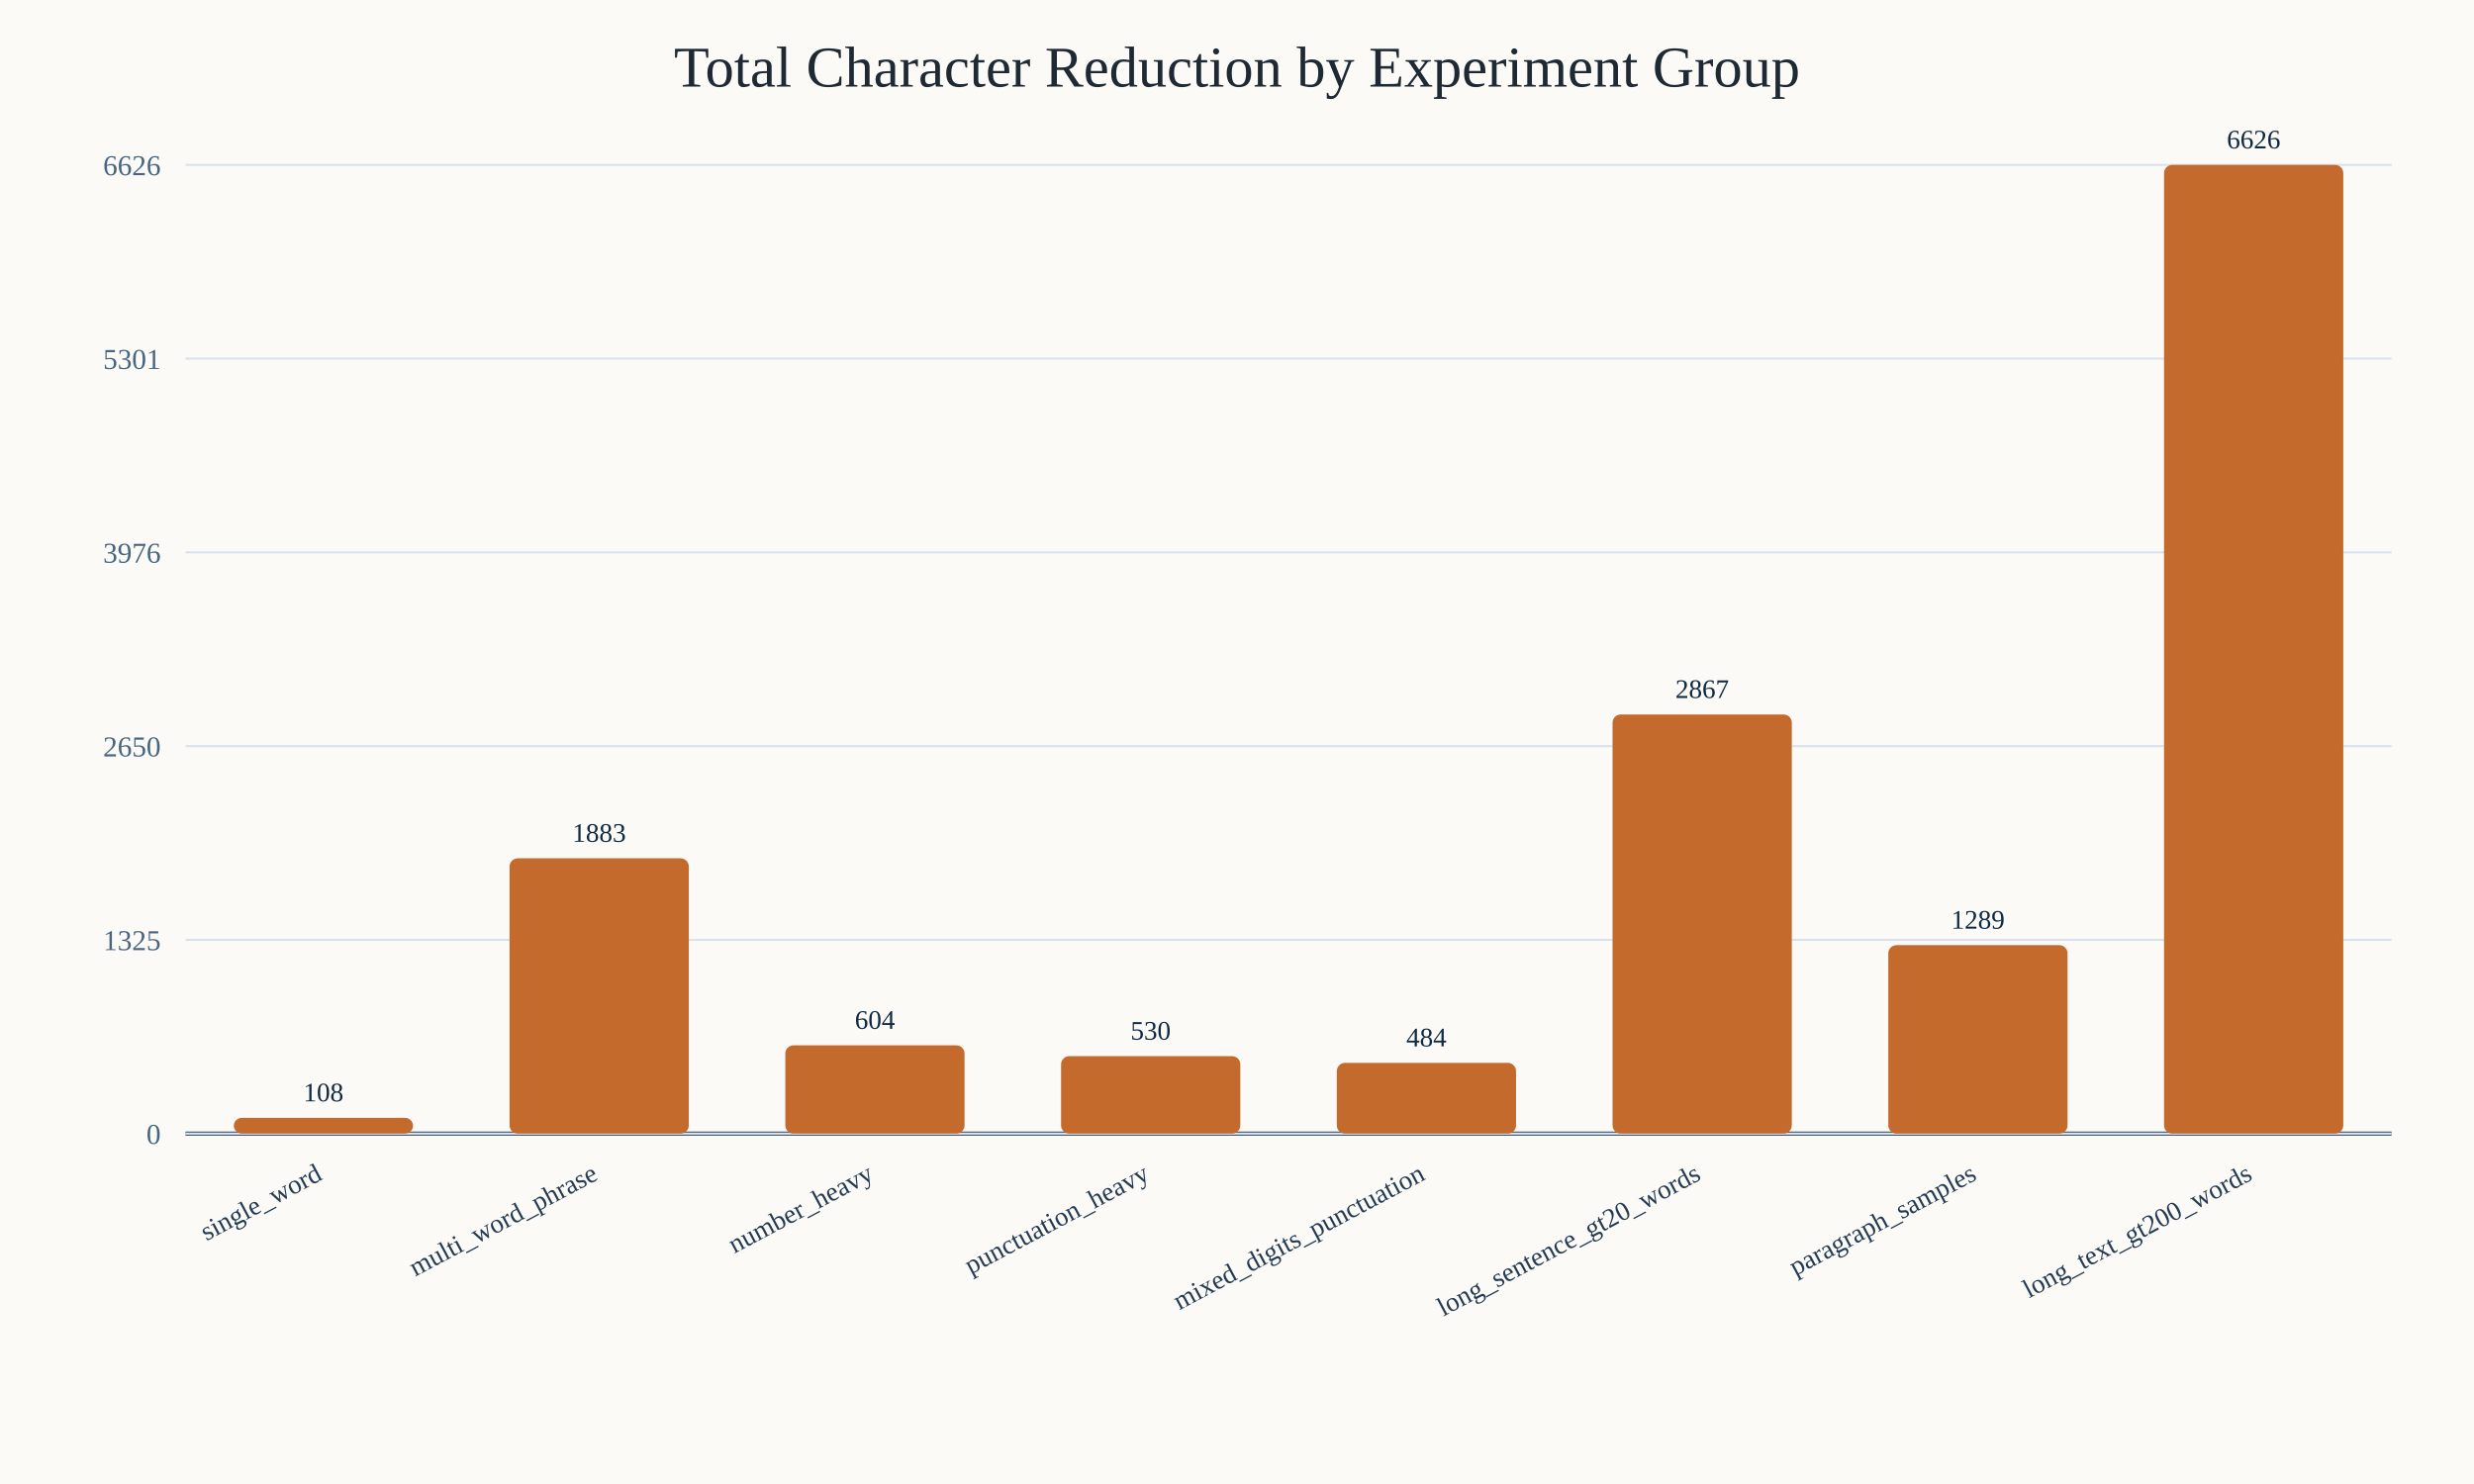
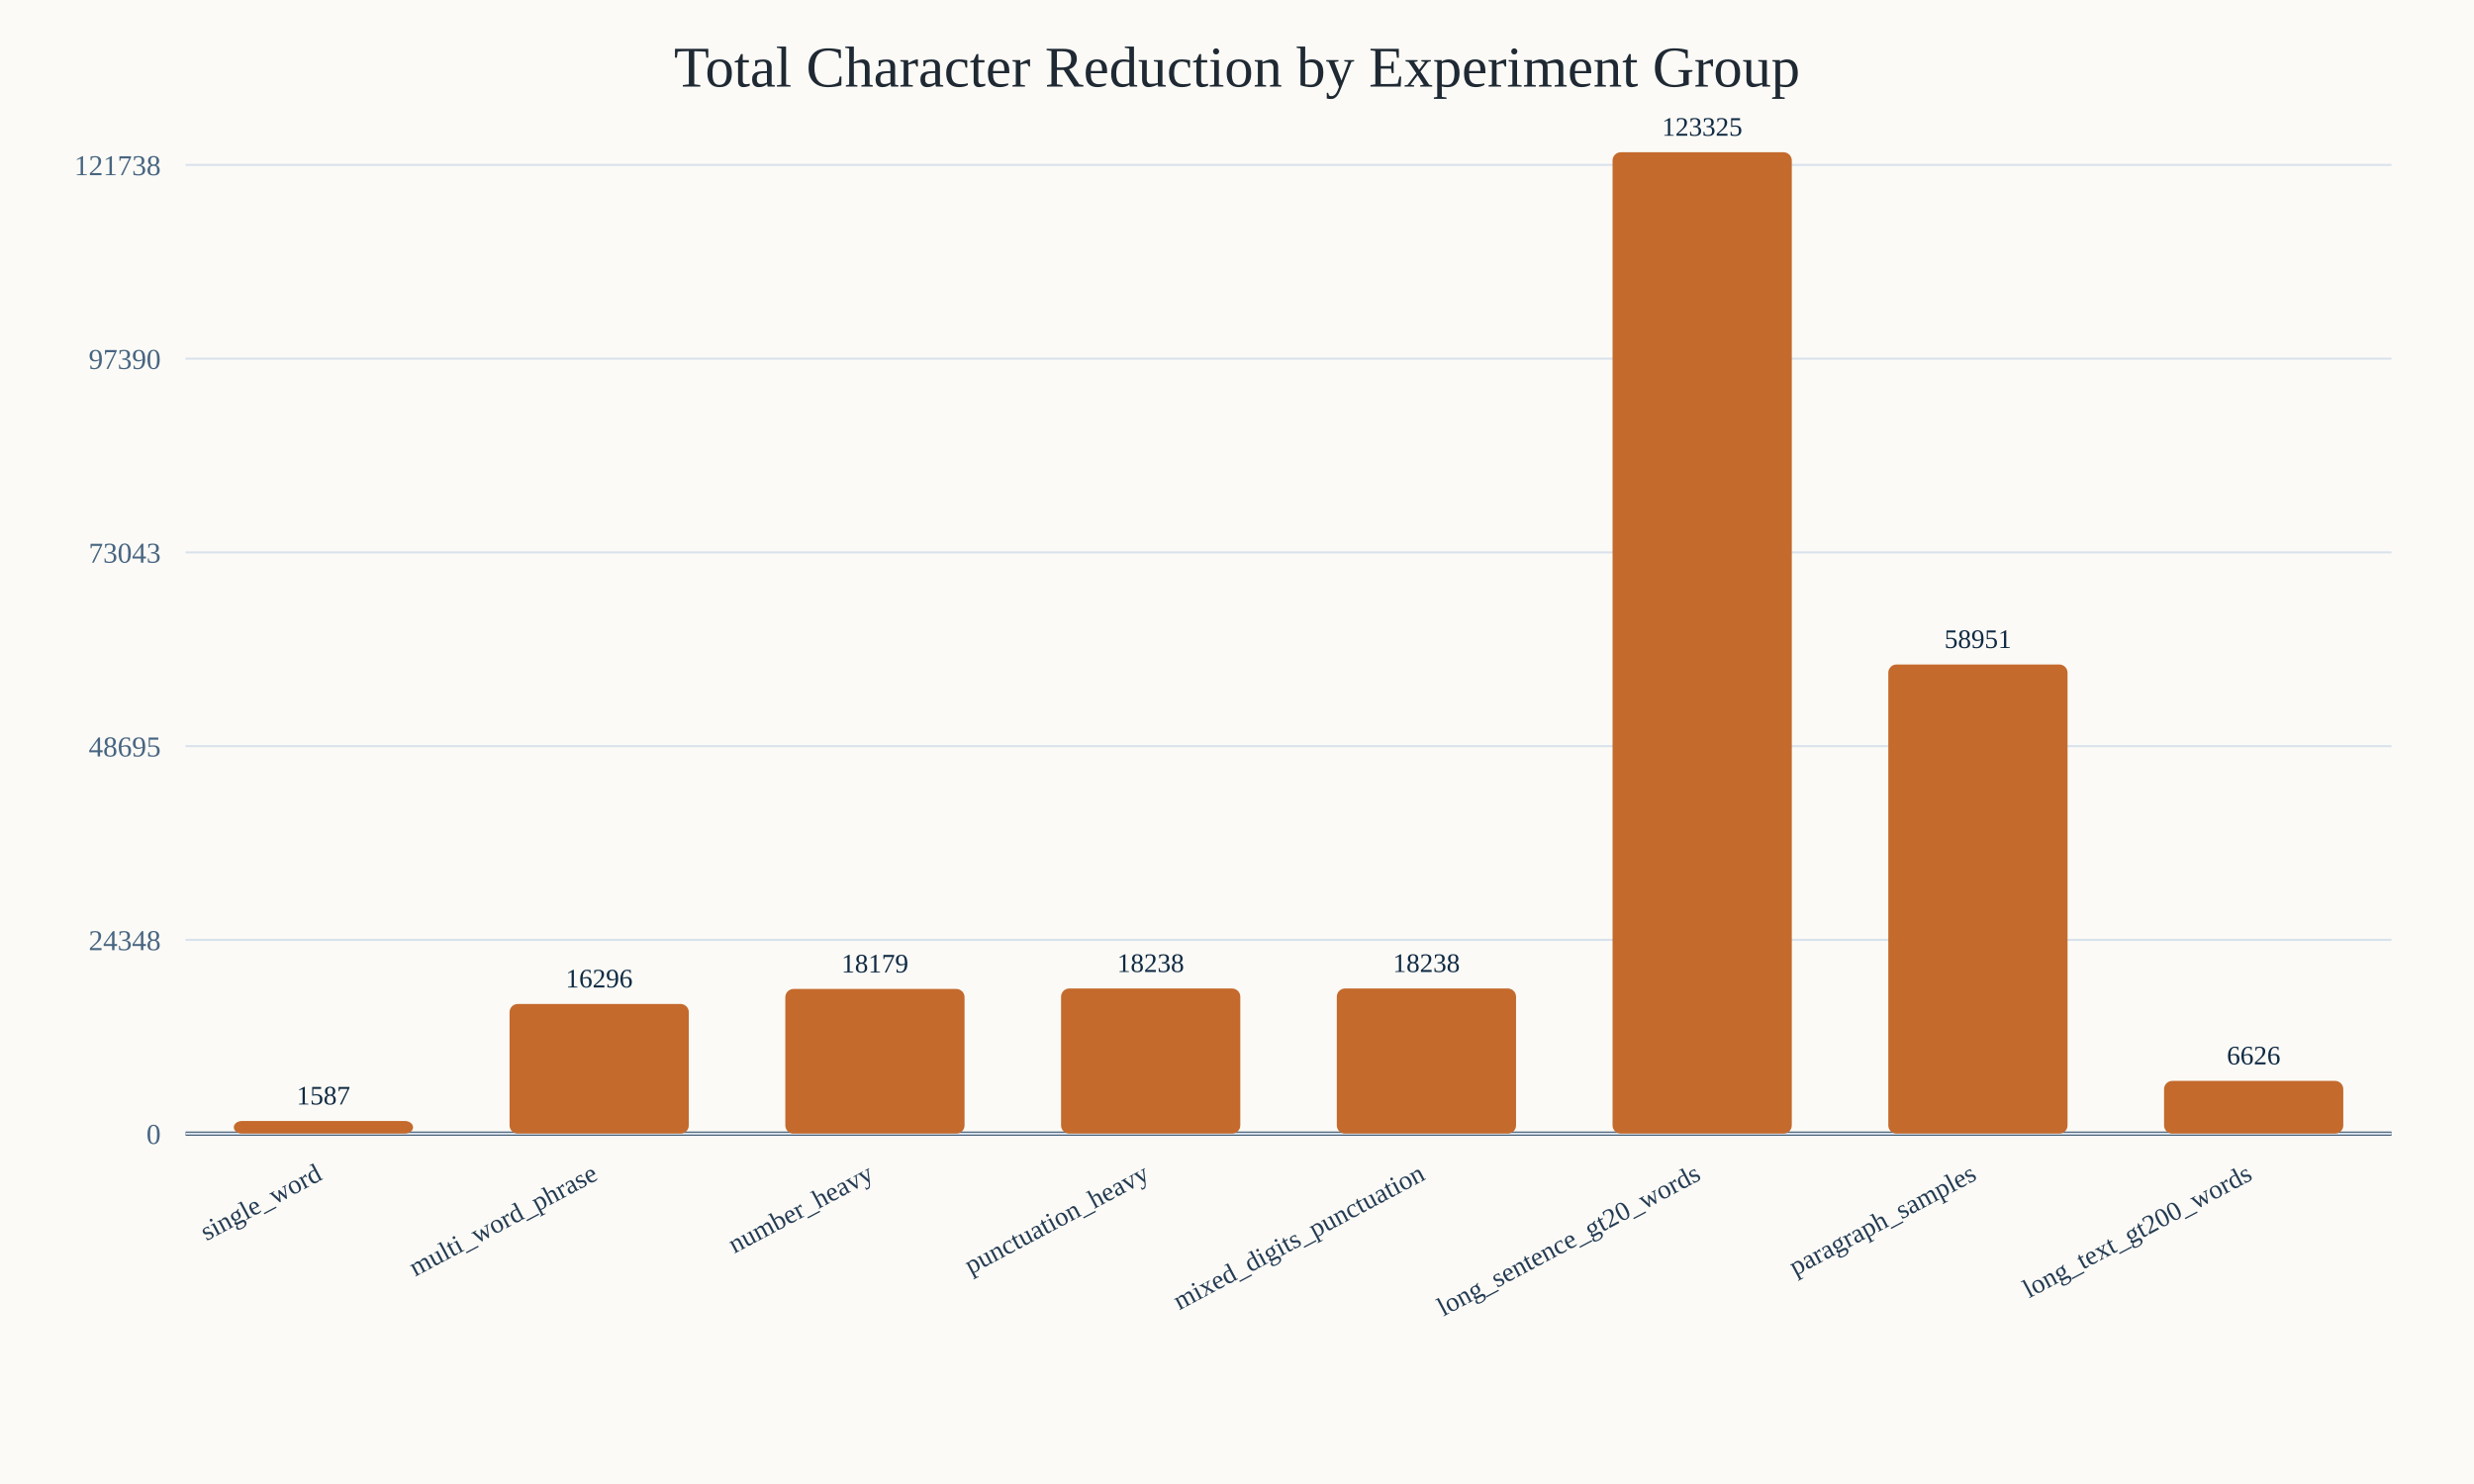
<svg xmlns="http://www.w3.org/2000/svg" width="1200" height="720" viewBox="0 0 1200 720">
  <rect width="100%" height="100%" fill="#fbfaf6" />
  <text x="600" y="42" text-anchor="middle" font-size="28" fill="#1f2933">Total Character Reduction by Experiment Group</text>
-   <line x1="90" y1="550" x2="1160" y2="550" stroke="#334e68" stroke-width="2" />
+   <line x1="90" y1="550.00" x2="1160" y2="550.00" stroke="#334e68" stroke-width="2" />
  <line x1="90" y1="550.00" x2="1160" y2="550.00" stroke="#d9e2ec" stroke-width="1" />
  <text x="78" y="555.00" text-anchor="end" font-size="14" fill="#486581">0</text>
  <line x1="90" y1="456.00" x2="1160" y2="456.00" stroke="#d9e2ec" stroke-width="1" />
-   <text x="78" y="461.00" text-anchor="end" font-size="14" fill="#486581">1325</text>
+   <text x="78" y="461.00" text-anchor="end" font-size="14" fill="#486581">24348</text>
  <line x1="90" y1="362.00" x2="1160" y2="362.00" stroke="#d9e2ec" stroke-width="1" />
-   <text x="78" y="367.00" text-anchor="end" font-size="14" fill="#486581">2650</text>
+   <text x="78" y="367.00" text-anchor="end" font-size="14" fill="#486581">48695</text>
  <line x1="90" y1="268.00" x2="1160" y2="268.00" stroke="#d9e2ec" stroke-width="1" />
-   <text x="78" y="273.00" text-anchor="end" font-size="14" fill="#486581">3976</text>
+   <text x="78" y="273.00" text-anchor="end" font-size="14" fill="#486581">73043</text>
  <line x1="90" y1="174.00" x2="1160" y2="174.00" stroke="#d9e2ec" stroke-width="1" />
-   <text x="78" y="179.00" text-anchor="end" font-size="14" fill="#486581">5301</text>
+   <text x="78" y="179.00" text-anchor="end" font-size="14" fill="#486581">97390</text>
  <line x1="90" y1="80.00" x2="1160" y2="80.00" stroke="#d9e2ec" stroke-width="1" />
-   <text x="78" y="85.00" text-anchor="end" font-size="14" fill="#486581">6626</text>
-   <rect x="113.41" y="542.34" width="86.94" height="7.66" fill="#c46a2d" rx="4" />
-   <text x="156.88" y="534.34" text-anchor="middle" font-size="13" fill="#102a43">108</text>
+   <text x="78" y="85.00" text-anchor="end" font-size="14" fill="#486581">121738</text>
+   <rect x="113.41" y="543.87" width="86.94" height="6.13" fill="#c46a2d" rx="4" />
+   <text x="156.88" y="535.87" text-anchor="middle" font-size="13" fill="#102a43">1587</text>
  <text x="156.88" y="572.00" text-anchor="end" transform="rotate(-28 156.88,572.00)" font-size="13" fill="#243b53">single_word</text>
-   <rect x="247.16" y="416.43" width="86.94" height="133.57" fill="#c46a2d" rx="4" />
-   <text x="290.62" y="408.43" text-anchor="middle" font-size="13" fill="#102a43">1883</text>
+   <rect x="247.16" y="487.09" width="86.94" height="62.91" fill="#c46a2d" rx="4" />
+   <text x="290.62" y="479.09" text-anchor="middle" font-size="13" fill="#102a43">16296</text>
  <text x="290.62" y="572.00" text-anchor="end" transform="rotate(-28 290.62,572.00)" font-size="13" fill="#243b53">multi_word_phrase</text>
-   <rect x="380.91" y="507.16" width="86.94" height="42.84" fill="#c46a2d" rx="4" />
-   <text x="424.38" y="499.16" text-anchor="middle" font-size="13" fill="#102a43">604</text>
+   <rect x="380.91" y="479.82" width="86.94" height="70.18" fill="#c46a2d" rx="4" />
+   <text x="424.38" y="471.82" text-anchor="middle" font-size="13" fill="#102a43">18179</text>
  <text x="424.38" y="572.00" text-anchor="end" transform="rotate(-28 424.38,572.00)" font-size="13" fill="#243b53">number_heavy</text>
-   <rect x="514.66" y="512.41" width="86.94" height="37.59" fill="#c46a2d" rx="4" />
-   <text x="558.12" y="504.41" text-anchor="middle" font-size="13" fill="#102a43">530</text>
+   <rect x="514.66" y="479.59" width="86.94" height="70.41" fill="#c46a2d" rx="4" />
+   <text x="558.12" y="471.59" text-anchor="middle" font-size="13" fill="#102a43">18238</text>
  <text x="558.12" y="572.00" text-anchor="end" transform="rotate(-28 558.12,572.00)" font-size="13" fill="#243b53">punctuation_heavy</text>
-   <rect x="648.41" y="515.67" width="86.94" height="34.33" fill="#c46a2d" rx="4" />
-   <text x="691.88" y="507.67" text-anchor="middle" font-size="13" fill="#102a43">484</text>
+   <rect x="648.41" y="479.59" width="86.94" height="70.41" fill="#c46a2d" rx="4" />
+   <text x="691.88" y="471.59" text-anchor="middle" font-size="13" fill="#102a43">18238</text>
  <text x="691.88" y="572.00" text-anchor="end" transform="rotate(-28 691.88,572.00)" font-size="13" fill="#243b53">mixed_digits_punctuation</text>
-   <rect x="782.16" y="346.64" width="86.94" height="203.36" fill="#c46a2d" rx="4" />
-   <text x="825.62" y="338.64" text-anchor="middle" font-size="13" fill="#102a43">2867</text>
+   <rect x="782.16" y="73.87" width="86.94" height="476.13" fill="#c46a2d" rx="4" />
+   <text x="825.62" y="65.87" text-anchor="middle" font-size="13" fill="#102a43">123325</text>
  <text x="825.62" y="572.00" text-anchor="end" transform="rotate(-28 825.62,572.00)" font-size="13" fill="#243b53">long_sentence_gt20_words</text>
-   <rect x="915.91" y="458.57" width="86.94" height="91.43" fill="#c46a2d" rx="4" />
-   <text x="959.38" y="450.57" text-anchor="middle" font-size="13" fill="#102a43">1289</text>
+   <rect x="915.91" y="322.40" width="86.94" height="227.60" fill="#c46a2d" rx="4" />
+   <text x="959.38" y="314.40" text-anchor="middle" font-size="13" fill="#102a43">58951</text>
  <text x="959.38" y="572.00" text-anchor="end" transform="rotate(-28 959.38,572.00)" font-size="13" fill="#243b53">paragraph_samples</text>
-   <rect x="1049.66" y="80.00" width="86.94" height="470.00" fill="#c46a2d" rx="4" />
-   <text x="1093.12" y="72.00" text-anchor="middle" font-size="13" fill="#102a43">6626</text>
+   <rect x="1049.66" y="524.42" width="86.94" height="25.58" fill="#c46a2d" rx="4" />
+   <text x="1093.12" y="516.42" text-anchor="middle" font-size="13" fill="#102a43">6626</text>
  <text x="1093.12" y="572.00" text-anchor="end" transform="rotate(-28 1093.12,572.00)" font-size="13" fill="#243b53">long_text_gt200_words</text>
</svg>
